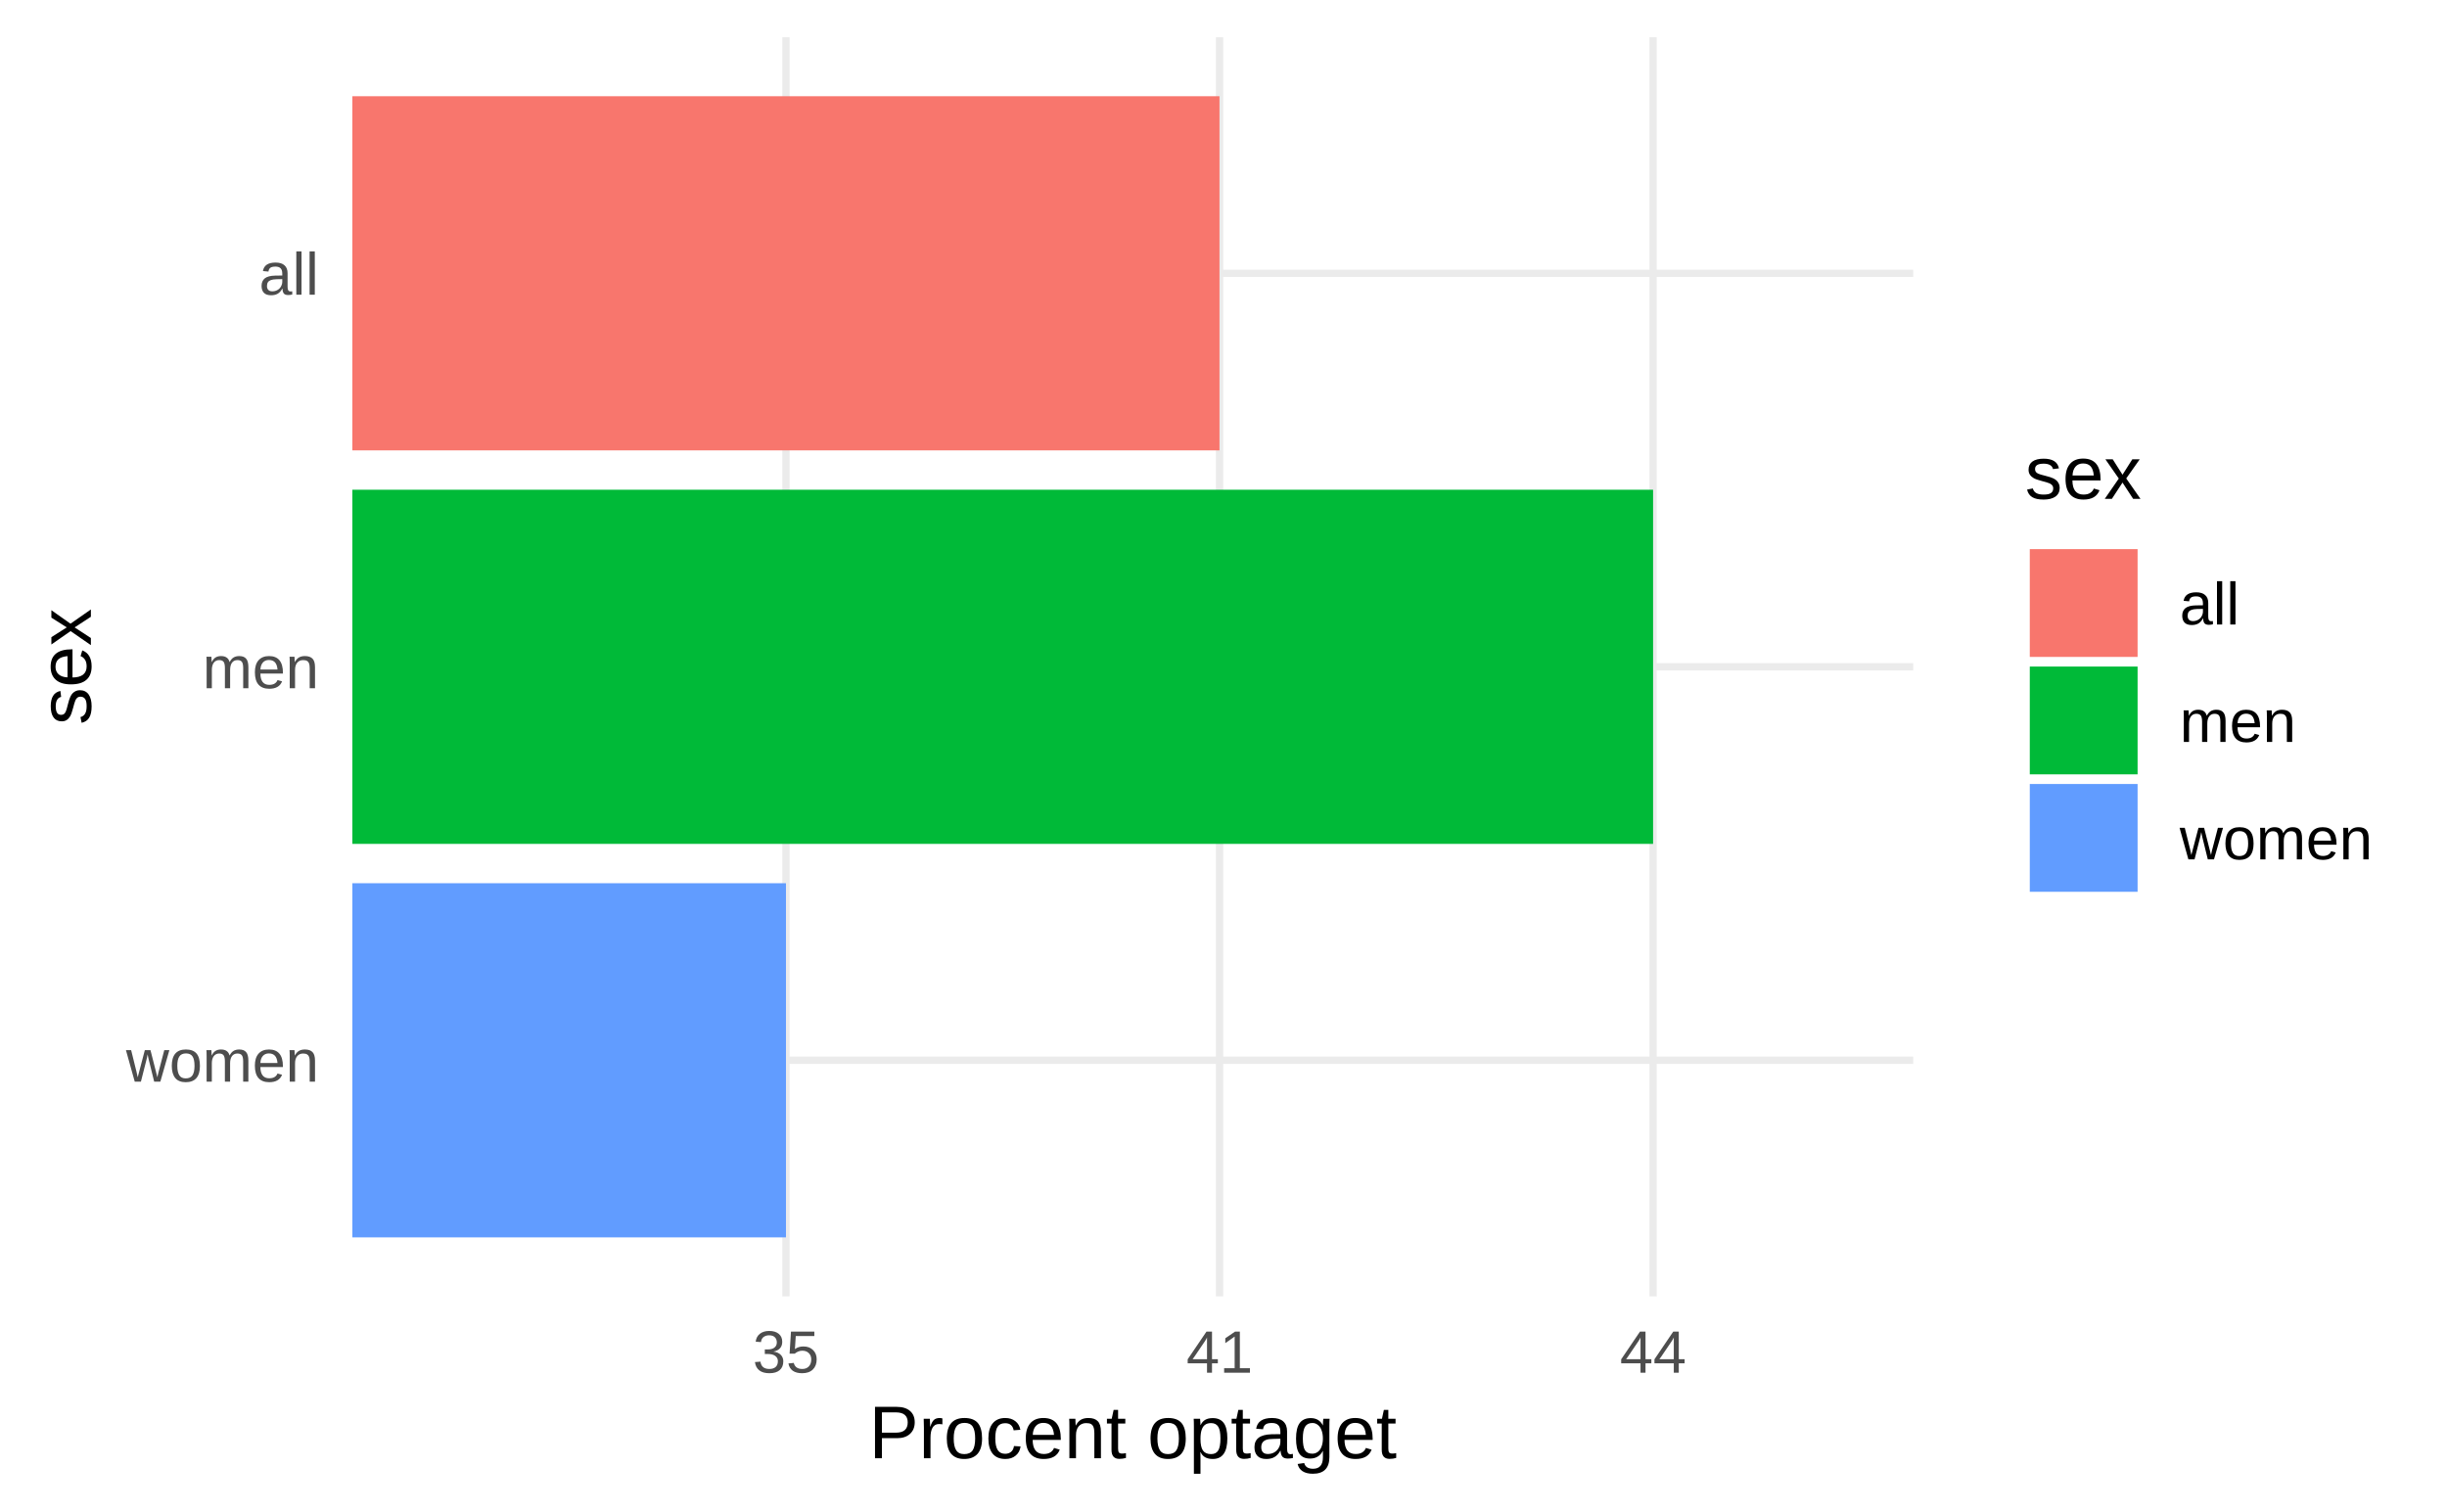
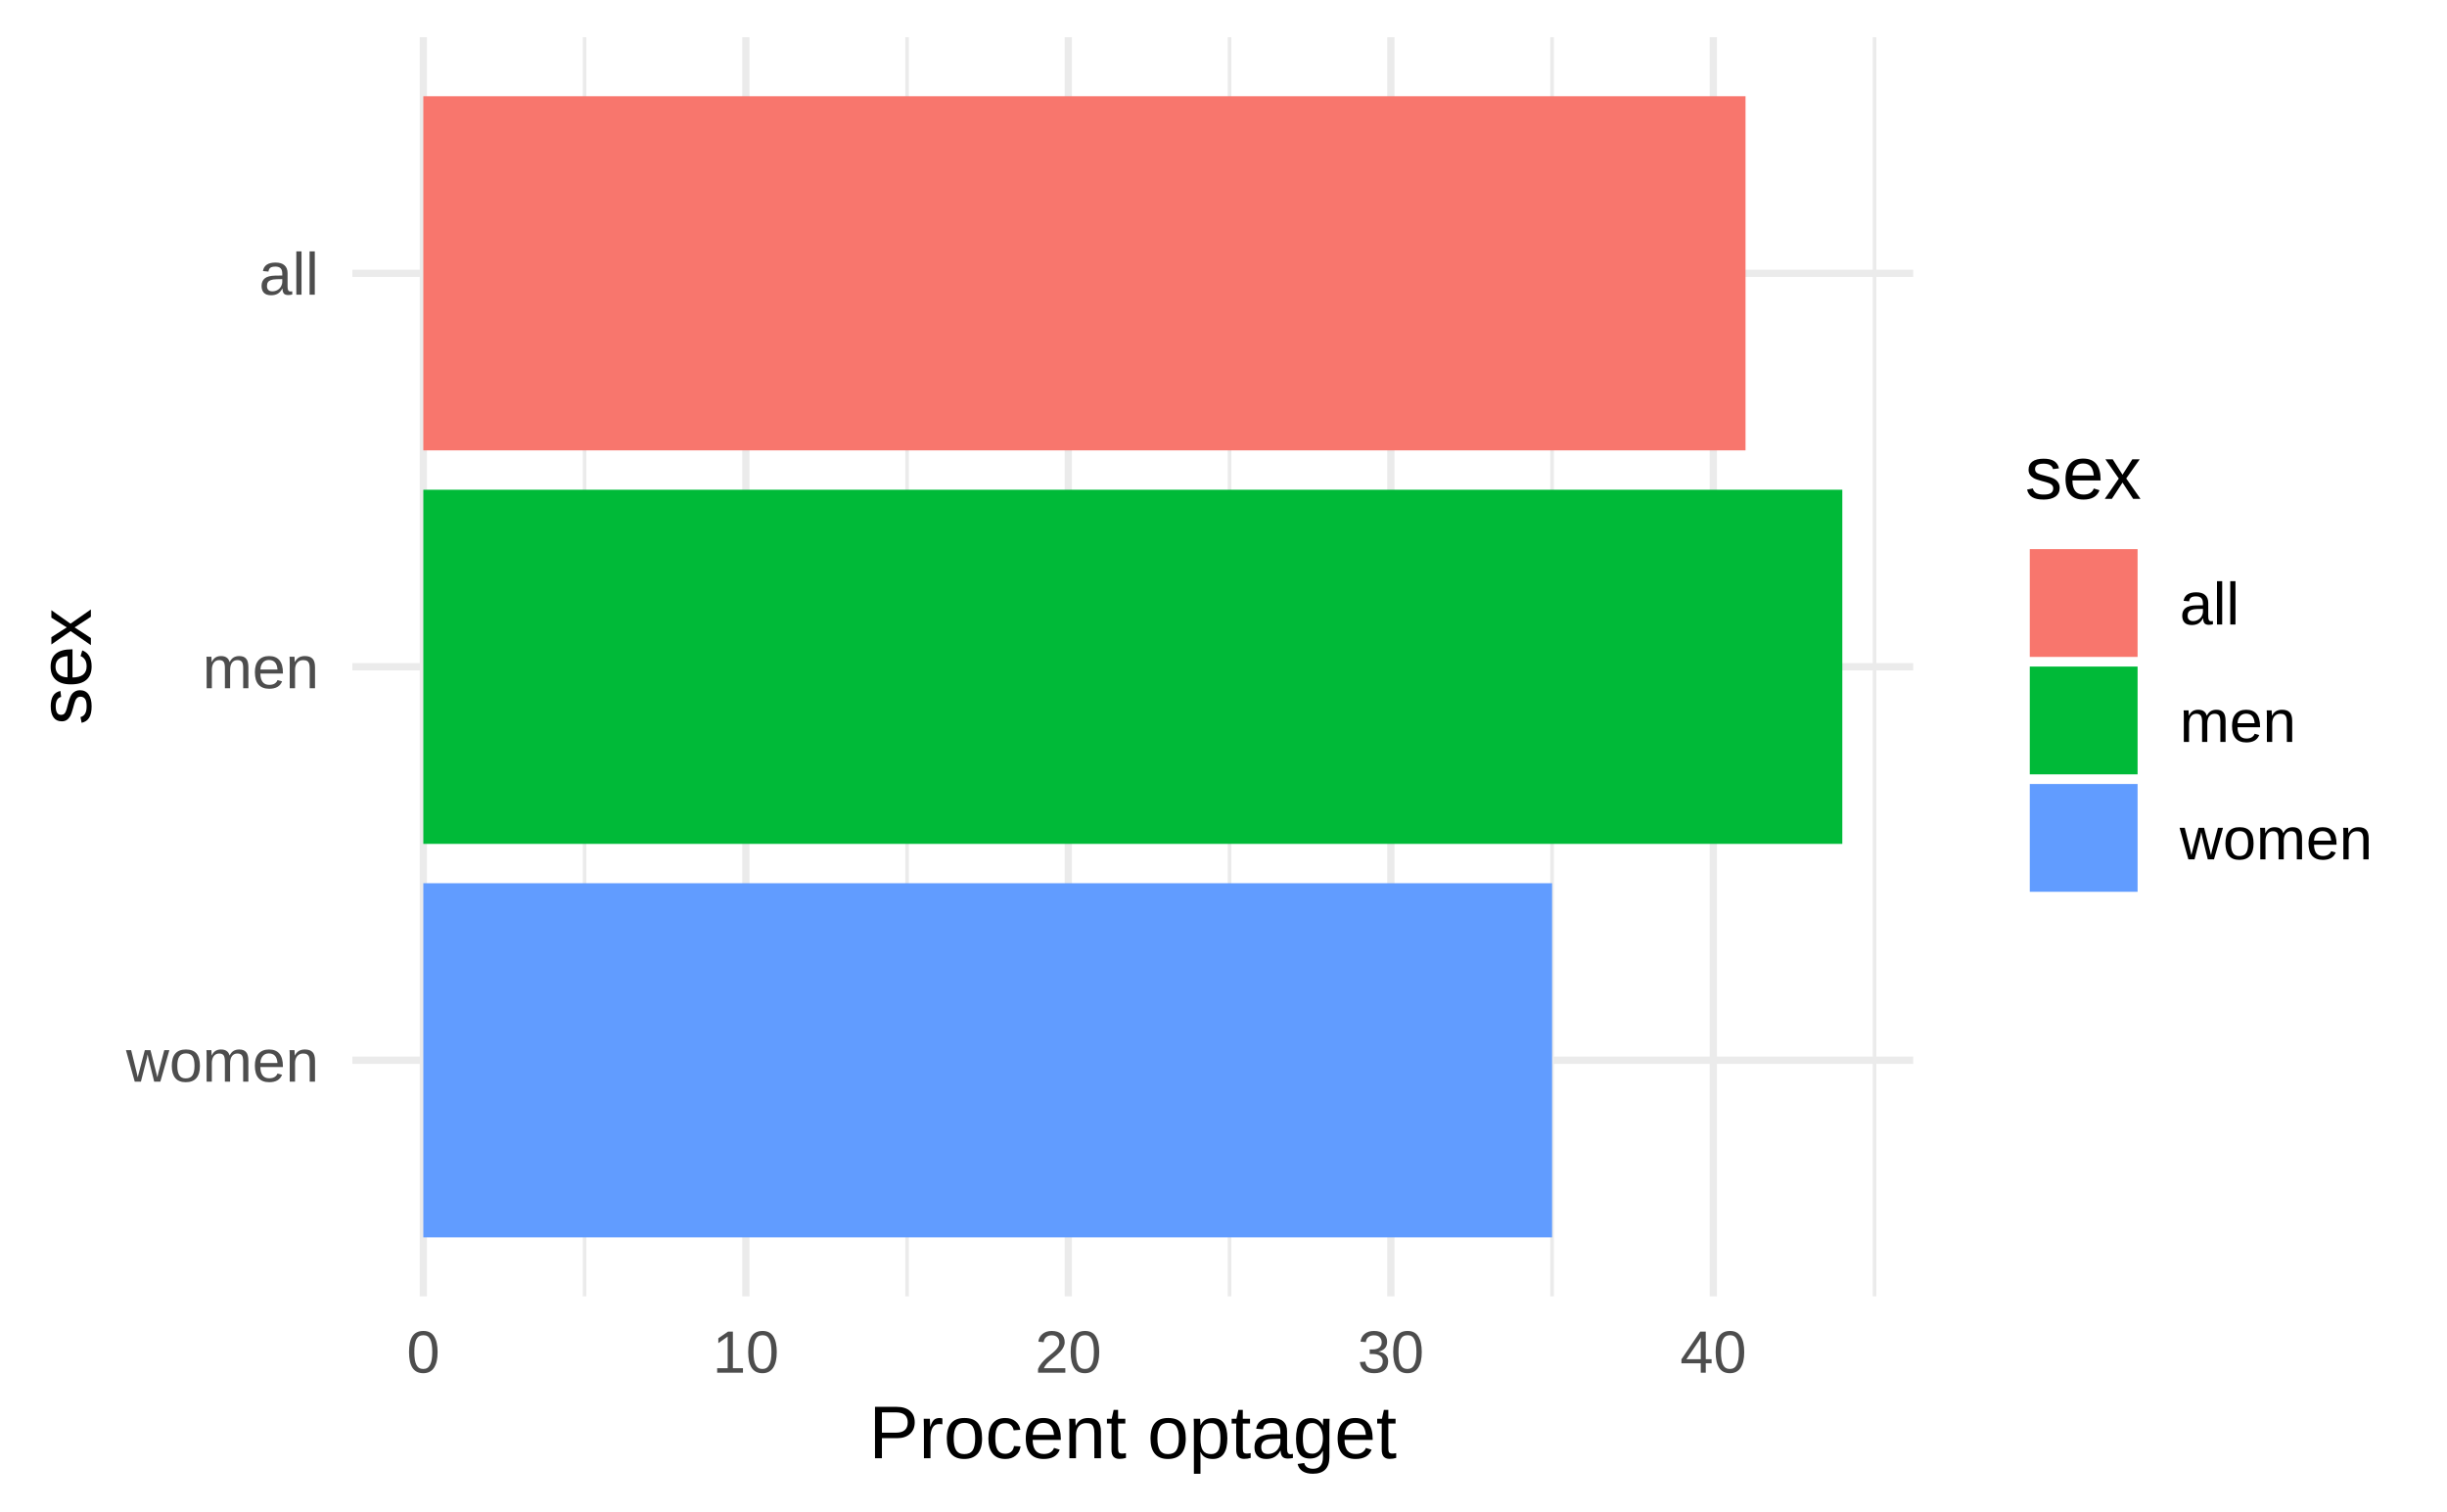
<svg xmlns="http://www.w3.org/2000/svg" class="svglite" width="360.00pt" height="222.48pt" viewBox="0 0 360.00 222.48">
  <defs>
    <style type="text/css">
    .svglite line, .svglite polyline, .svglite polygon, .svglite path, .svglite rect, .svglite circle {
      fill: none;
      stroke: #000000;
      stroke-linecap: round;
      stroke-linejoin: round;
      stroke-miterlimit: 10.00;
    }
    .svglite text {
      white-space: pre;
    }
  </style>
  </defs>
  <rect width="100%" height="100%" style="stroke: none; fill: #FFFFFF;" />
  <defs>
    <clipPath id="cpMC4wMHwzNjAuMDB8MC4wMHwyMjIuNDg=">
      <rect x="0.00" y="0.00" width="360.00" height="222.48" />
    </clipPath>
  </defs>
  <g clip-path="url(#cpMC4wMHwzNjAuMDB8MC4wMHwyMjIuNDg=)">
</g>
  <defs>
    <clipPath id="cpNTEuODR8MjgxLjQ4fDUuNDh8MTkwLjc1">
      <rect x="51.84" y="5.48" width="229.63" height="185.27" />
    </clipPath>
  </defs>
  <g clip-path="url(#cpNTEuODR8MjgxLjQ4fDUuNDh8MTkwLjc1)">
+     <polyline points="86.00,190.75 86.00,5.48 " style="stroke-width: 0.53; stroke: #EBEBEB; stroke-linecap: butt;" />
+     <polyline points="133.45,190.75 133.45,5.48 " style="stroke-width: 0.53; stroke: #EBEBEB; stroke-linecap: butt;" />
+     <polyline points="180.89,190.75 180.89,5.48 " style="stroke-width: 0.53; stroke: #EBEBEB; stroke-linecap: butt;" />
+     <polyline points="228.34,190.75 228.34,5.48 " style="stroke-width: 0.53; stroke: #EBEBEB; stroke-linecap: butt;" />
+     <polyline points="275.78,190.75 275.78,5.48 " style="stroke-width: 0.53; stroke: #EBEBEB; stroke-linecap: butt;" />
    <polyline points="51.84,156.01 281.48,156.01 " style="stroke-width: 1.07; stroke: #EBEBEB; stroke-linecap: butt;" />
    <polyline points="51.84,98.11 281.48,98.11 " style="stroke-width: 1.07; stroke: #EBEBEB; stroke-linecap: butt;" />
    <polyline points="51.84,40.22 281.48,40.22 " style="stroke-width: 1.07; stroke: #EBEBEB; stroke-linecap: butt;" />
-     <polyline points="115.63,190.75 115.63,5.48 " style="stroke-width: 1.07; stroke: #EBEBEB; stroke-linecap: butt;" />
-     <polyline points="179.42,190.75 179.42,5.48 " style="stroke-width: 1.07; stroke: #EBEBEB; stroke-linecap: butt;" />
-     <polyline points="243.20,190.75 243.20,5.48 " style="stroke-width: 1.07; stroke: #EBEBEB; stroke-linecap: butt;" />
-     <rect x="51.84" y="14.16" width="127.57" height="52.11" style="stroke-width: 1.07; stroke: none; stroke-linecap: butt; stroke-linejoin: miter; fill: #F8766D;" />
-     <rect x="51.84" y="72.06" width="191.36" height="52.11" style="stroke-width: 1.07; stroke: none; stroke-linecap: butt; stroke-linejoin: miter; fill: #00BA38;" />
-     <rect x="51.84" y="129.96" width="63.79" height="52.11" style="stroke-width: 1.07; stroke: none; stroke-linecap: butt; stroke-linejoin: miter; fill: #619CFF;" />
+     <polyline points="62.28,190.75 62.28,5.48 " style="stroke-width: 1.07; stroke: #EBEBEB; stroke-linecap: butt;" />
+     <polyline points="109.73,190.75 109.73,5.48 " style="stroke-width: 1.07; stroke: #EBEBEB; stroke-linecap: butt;" />
+     <polyline points="157.17,190.75 157.17,5.48 " style="stroke-width: 1.07; stroke: #EBEBEB; stroke-linecap: butt;" />
+     <polyline points="204.62,190.75 204.62,5.48 " style="stroke-width: 1.07; stroke: #EBEBEB; stroke-linecap: butt;" />
+     <polyline points="252.06,190.75 252.06,5.48 " style="stroke-width: 1.07; stroke: #EBEBEB; stroke-linecap: butt;" />
+     <rect x="62.28" y="14.16" width="194.52" height="52.11" style="stroke-width: 1.07; stroke: none; stroke-linecap: butt; stroke-linejoin: miter; fill: #F8766D;" />
+     <rect x="62.28" y="72.06" width="208.76" height="52.11" style="stroke-width: 1.07; stroke: none; stroke-linecap: butt; stroke-linejoin: miter; fill: #00BA38;" />
+     <rect x="62.28" y="129.96" width="166.06" height="52.11" style="stroke-width: 1.07; stroke: none; stroke-linecap: butt; stroke-linejoin: miter; fill: #619CFF;" />
  </g>
  <g clip-path="url(#cpMC4wMHwzNjAuMDB8MC4wMHwyMjIuNDg=)">
    <text x="46.91" y="159.16" text-anchor="end" style="font-size: 8.80px;fill: #4D4D4D; font-family: &quot;Arial&quot;;" textLength="28.37px" lengthAdjust="spacingAndGlyphs">women</text>
    <text x="46.91" y="101.27" text-anchor="end" style="font-size: 8.80px;fill: #4D4D4D; font-family: &quot;Arial&quot;;" textLength="17.12px" lengthAdjust="spacingAndGlyphs">men</text>
    <text x="46.91" y="43.37" text-anchor="end" style="font-size: 8.80px;fill: #4D4D4D; font-family: &quot;Arial&quot;;" textLength="8.80px" lengthAdjust="spacingAndGlyphs">all</text>
-     <text x="115.63" y="201.98" text-anchor="middle" style="font-size: 8.80px;fill: #4D4D4D; font-family: &quot;Arial&quot;;" textLength="9.79px" lengthAdjust="spacingAndGlyphs">35</text>
-     <text x="179.42" y="201.98" text-anchor="middle" style="font-size: 8.80px;fill: #4D4D4D; font-family: &quot;Arial&quot;;" textLength="9.79px" lengthAdjust="spacingAndGlyphs">41</text>
-     <text x="243.20" y="201.98" text-anchor="middle" style="font-size: 8.80px;fill: #4D4D4D; font-family: &quot;Arial&quot;;" textLength="9.79px" lengthAdjust="spacingAndGlyphs">44</text>
+     <text x="62.28" y="201.98" text-anchor="middle" style="font-size: 8.80px;fill: #4D4D4D; font-family: &quot;Arial&quot;;" textLength="4.90px" lengthAdjust="spacingAndGlyphs">0</text>
+     <text x="109.73" y="201.98" text-anchor="middle" style="font-size: 8.80px;fill: #4D4D4D; font-family: &quot;Arial&quot;;" textLength="9.79px" lengthAdjust="spacingAndGlyphs">10</text>
+     <text x="157.17" y="201.98" text-anchor="middle" style="font-size: 8.80px;fill: #4D4D4D; font-family: &quot;Arial&quot;;" textLength="9.79px" lengthAdjust="spacingAndGlyphs">20</text>
+     <text x="204.62" y="201.98" text-anchor="middle" style="font-size: 8.80px;fill: #4D4D4D; font-family: &quot;Arial&quot;;" textLength="9.79px" lengthAdjust="spacingAndGlyphs">30</text>
+     <text x="252.06" y="201.98" text-anchor="middle" style="font-size: 8.80px;fill: #4D4D4D; font-family: &quot;Arial&quot;;" textLength="9.79px" lengthAdjust="spacingAndGlyphs">40</text>
    <text x="166.66" y="214.57" text-anchor="middle" style="font-size: 11.00px; font-family: &quot;Arial&quot;;" textLength="77.67px" lengthAdjust="spacingAndGlyphs">Procent optaget</text>
    <text transform="translate(13.37,98.11) rotate(-90)" text-anchor="middle" style="font-size: 11.00px; font-family: &quot;Arial&quot;;" textLength="17.12px" lengthAdjust="spacingAndGlyphs">sex</text>
    <text x="297.91" y="73.40" style="font-size: 11.00px; font-family: &quot;Arial&quot;;" textLength="17.12px" lengthAdjust="spacingAndGlyphs">sex</text>
    <rect x="298.62" y="80.80" width="15.86" height="15.86" style="stroke-width: 1.07; stroke: none; stroke-linecap: butt; stroke-linejoin: miter; fill: #F8766D;" />
    <rect x="298.62" y="98.08" width="15.86" height="15.86" style="stroke-width: 1.07; stroke: none; stroke-linecap: butt; stroke-linejoin: miter; fill: #00BA38;" />
    <rect x="298.62" y="115.36" width="15.86" height="15.86" style="stroke-width: 1.07; stroke: none; stroke-linecap: butt; stroke-linejoin: miter; fill: #619CFF;" />
    <text x="320.67" y="91.89" style="font-size: 8.80px; font-family: &quot;Arial&quot;;" textLength="8.80px" lengthAdjust="spacingAndGlyphs">all</text>
    <text x="320.67" y="109.17" style="font-size: 8.80px; font-family: &quot;Arial&quot;;" textLength="17.12px" lengthAdjust="spacingAndGlyphs">men</text>
    <text x="320.67" y="126.45" style="font-size: 8.80px; font-family: &quot;Arial&quot;;" textLength="28.37px" lengthAdjust="spacingAndGlyphs">women</text>
  </g>
</svg>
